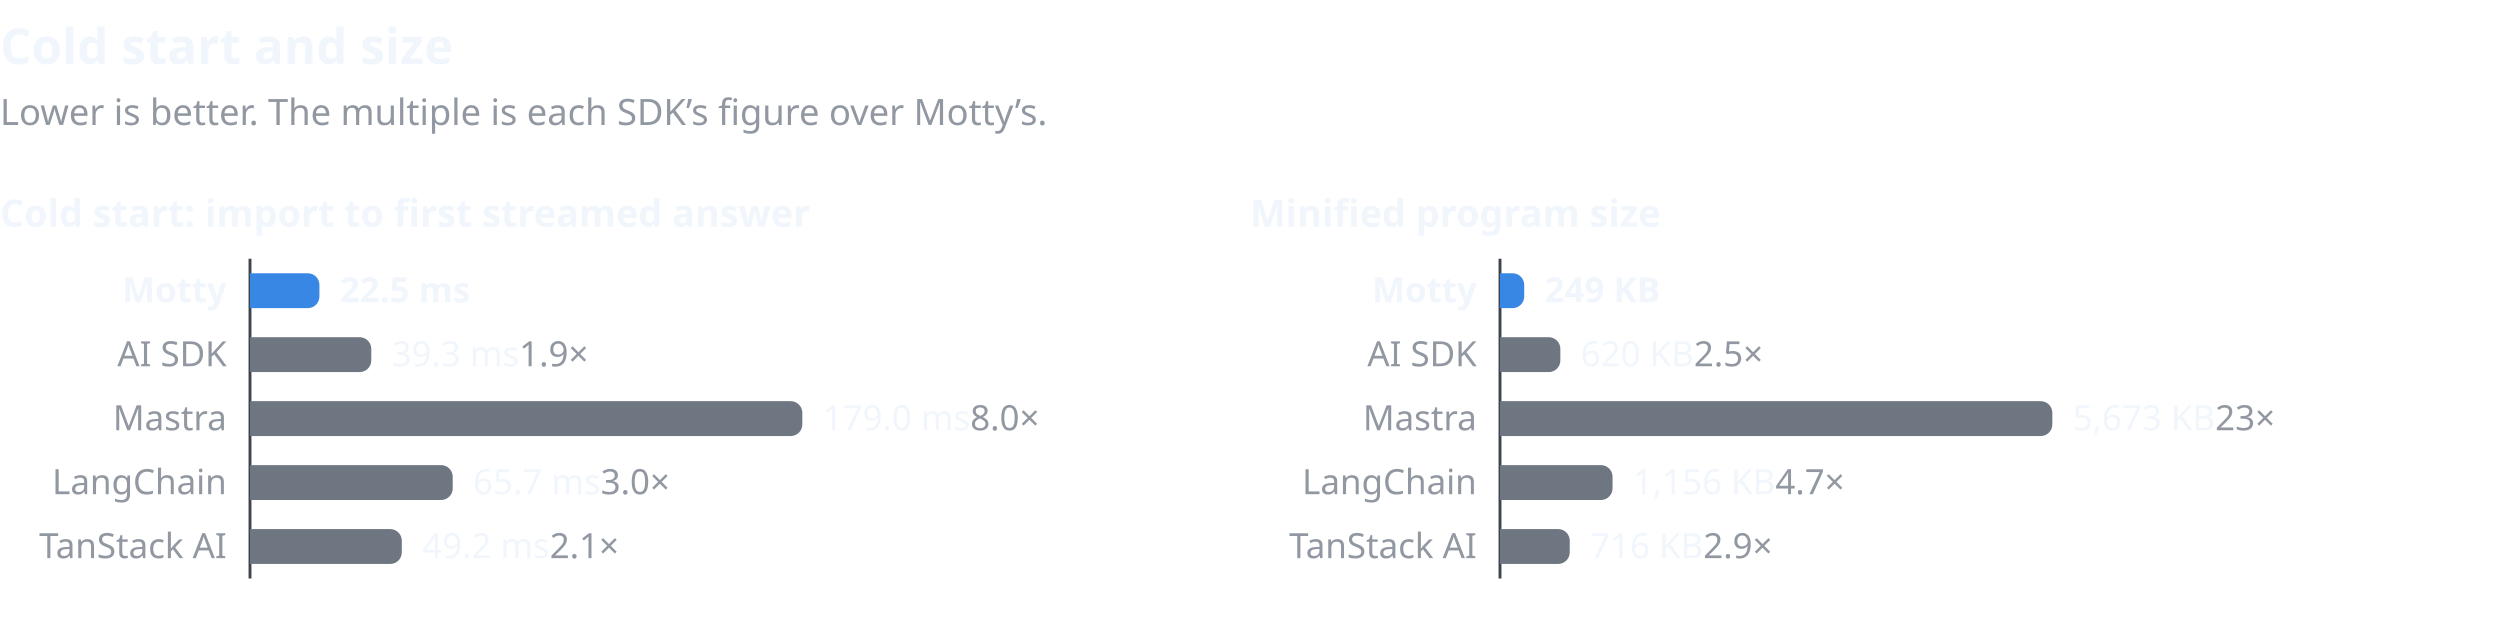
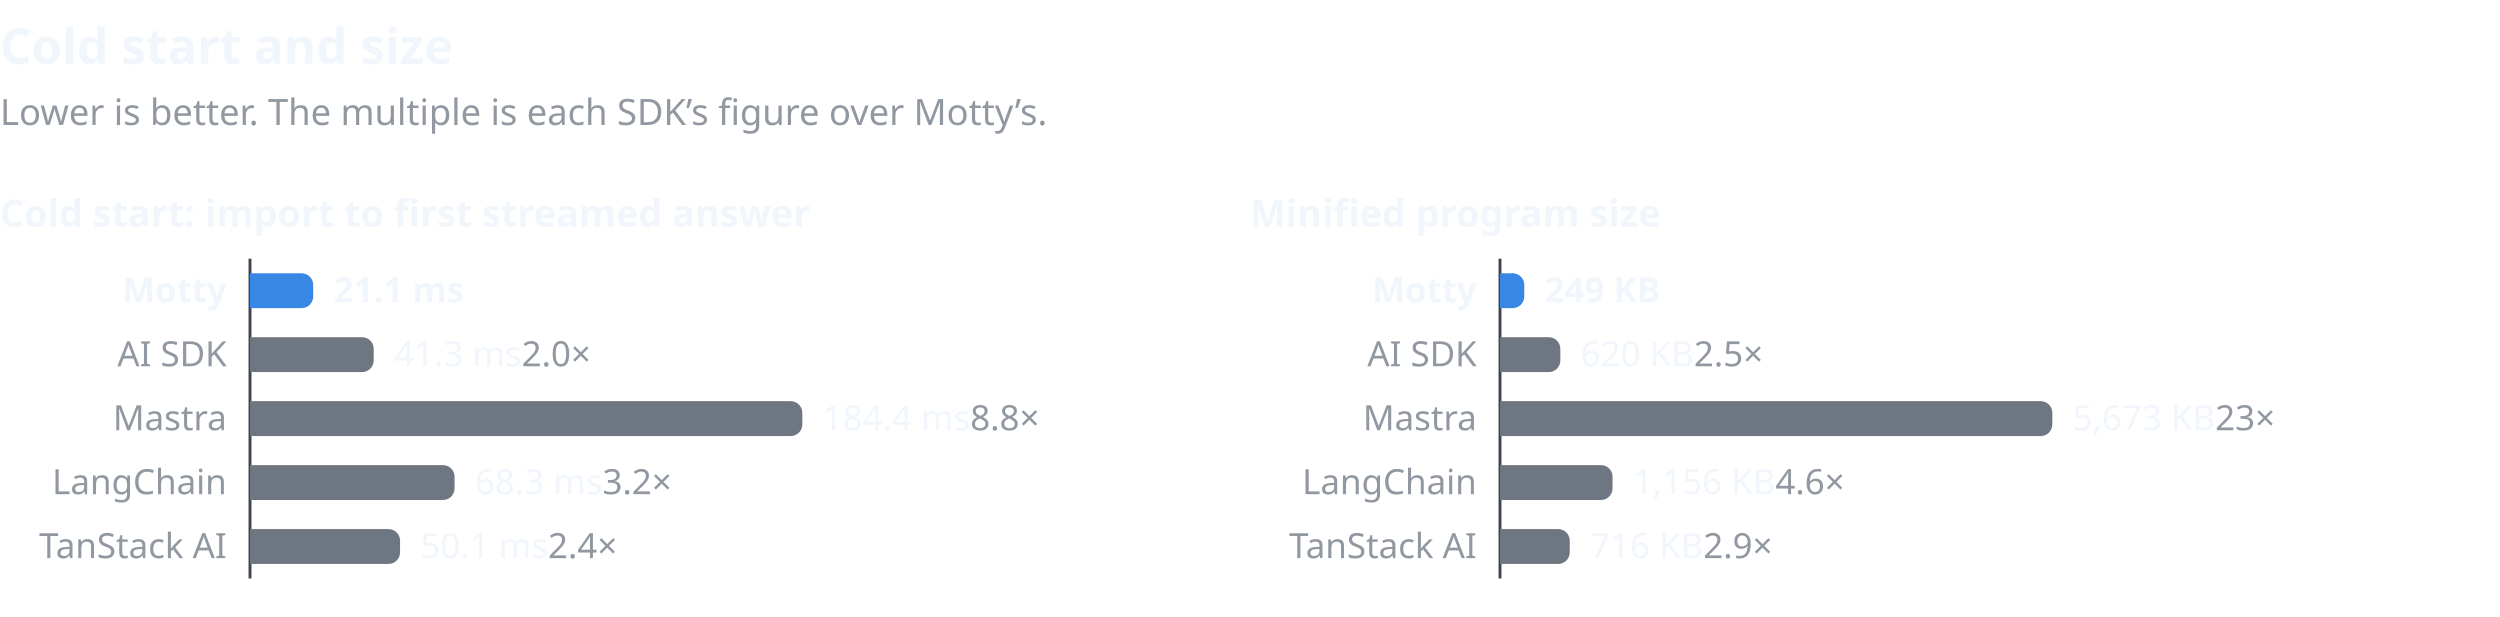
<svg xmlns="http://www.w3.org/2000/svg" viewBox="0 0 860 212" width="860" height="212" font-family="-apple-system,BlinkMacSystemFont,'Segoe UI','Noto Sans',Helvetica,Arial,sans-serif" role="img" aria-label="Cold start and size. Lower is better. The multiple is each SDK’s figure over Motty’s.">
  <text x="0" y="22" font-size="17" font-weight="600" fill="#f0f6fc">Cold start and size</text>
  <text x="0" y="43" font-size="12.5" fill="#9198a1">Lower is better. The multiple is each SDK’s figure over Motty’s.</text>
  <text x="0" y="78" font-size="13" font-weight="600" fill="#f0f6fc">Cold start: import to first streamed answer</text>
  <line x1="86" x2="86" y1="89" y2="199" stroke="#3d444d" stroke-width="1" />
  <text x="78" y="104" font-size="12" text-anchor="end" fill="#f0f6fc" font-weight="600">Motty</text>
-   <path d="M86 94h19.883a4 4 0 0 1 4 4v4a4 4 0 0 1 -4 4h-19.883z" fill="#3987e5" />
-   <text x="116.883" y="104" font-size="12" fill="#f0f6fc" font-weight="600">22.5 ms</text>
+   <path d="M86 94h17.741a4 4 0 0 1 4 4v4a4 4 0 0 1 -4 4h-17.741z" fill="#3987e5" />
+   <text x="114.741" y="104" font-size="12" fill="#f0f6fc" font-weight="600">21.1 ms</text>
  <text x="78" y="126" font-size="12" text-anchor="end" fill="#9198a1">AI SDK</text>
-   <path d="M86 116h37.715a4 4 0 0 1 4 4v4a4 4 0 0 1 -4 4h-37.715z" fill="#6e7681" />
-   <text x="134.715" y="126" font-size="12" fill="#f0f6fc">39.3 ms<tspan fill="#9198a1" font-weight="400">  1.9×</tspan>
+   <path d="M86 116h38.554a4 4 0 0 1 4 4v4a4 4 0 0 1 -4 4h-38.554z" fill="#6e7681" />
+   <text x="135.554" y="126" font-size="12" fill="#f0f6fc">41.3 ms<tspan fill="#9198a1" font-weight="400">  2.0×</tspan>
  </text>
  <text x="78" y="148" font-size="12" text-anchor="end" fill="#9198a1">Mastra</text>
  <path d="M86 138h186a4 4 0 0 1 4 4v4a4 4 0 0 1 -4 4h-186z" fill="#6e7681" />
-   <text x="283" y="148" font-size="12" fill="#f0f6fc">179.0 ms<tspan fill="#9198a1" font-weight="400">  8.0×</tspan>
+   <text x="283" y="148" font-size="12" fill="#f0f6fc">184.4 ms<tspan fill="#9198a1" font-weight="400">  8.8×</tspan>
  </text>
  <text x="78" y="170" font-size="12" text-anchor="end" fill="#9198a1">LangChain</text>
-   <path d="M86 160h65.737a4 4 0 0 1 4 4v4a4 4 0 0 1 -4 4h-65.737z" fill="#6e7681" />
-   <text x="162.737" y="170" font-size="12" fill="#f0f6fc">65.7 ms<tspan fill="#9198a1" font-weight="400">  3.0×</tspan>
+   <path d="M86 160h66.374a4 4 0 0 1 4 4v4a4 4 0 0 1 -4 4h-66.374z" fill="#6e7681" />
+   <text x="163.374" y="170" font-size="12" fill="#f0f6fc">68.3 ms<tspan fill="#9198a1" font-weight="400">  3.2×</tspan>
  </text>
  <text x="78" y="192" font-size="12" text-anchor="end" fill="#9198a1">TanStack AI</text>
-   <path d="M86 182h48.223a4 4 0 0 1 4 4v4a4 4 0 0 1 -4 4h-48.223z" fill="#6e7681" />
-   <text x="145.223" y="192" font-size="12" fill="#f0f6fc">49.2 ms<tspan fill="#9198a1" font-weight="400">  2.1×</tspan>
+   <path d="M86 182h47.621a4 4 0 0 1 4 4v4a4 4 0 0 1 -4 4h-47.621z" fill="#6e7681" />
+   <text x="144.621" y="192" font-size="12" fill="#f0f6fc">50.1 ms<tspan fill="#9198a1" font-weight="400">  2.4×</tspan>
  </text>
  <text x="430" y="78" font-size="13" font-weight="600" fill="#f0f6fc">Minified program size</text>
  <line x1="516" x2="516" y1="89" y2="199" stroke="#3d444d" stroke-width="1" />
  <text x="508" y="104" font-size="12" text-anchor="end" fill="#f0f6fc" font-weight="600">Motty</text>
-   <path d="M516 94h4.331a4 4 0 0 1 4 4v4a4 4 0 0 1 -4 4h-4.331z" fill="#3987e5" />
-   <text x="531.331" y="104" font-size="12" fill="#f0f6fc" font-weight="600">249 KB</text>
+   <path d="M516 94h4.353a4 4 0 0 1 4 4v4a4 4 0 0 1 -4 4h-4.353z" fill="#3987e5" />
+   <text x="531.353" y="104" font-size="12" fill="#f0f6fc" font-weight="600">249 KB</text>
  <text x="508" y="126" font-size="12" text-anchor="end" fill="#9198a1">AI SDK</text>
  <path d="M516 116h16.761a4 4 0 0 1 4 4v4a4 4 0 0 1 -4 4h-16.761z" fill="#6e7681" />
  <text x="543.761" y="126" font-size="12" fill="#f0f6fc">620 KB<tspan fill="#9198a1" font-weight="400">  2.5×</tspan>
  </text>
  <text x="508" y="148" font-size="12" text-anchor="end" fill="#9198a1">Mastra</text>
  <path d="M516 138h186a4 4 0 0 1 4 4v4a4 4 0 0 1 -4 4h-186z" fill="#6e7681" />
  <text x="713" y="148" font-size="12" fill="#f0f6fc">5,673 KB<tspan fill="#9198a1" font-weight="400">  23×</tspan>
  </text>
  <text x="508" y="170" font-size="12" text-anchor="end" fill="#9198a1">LangChain</text>
  <path d="M516 160h34.717a4 4 0 0 1 4 4v4a4 4 0 0 1 -4 4h-34.717z" fill="#6e7681" />
-   <text x="561.717" y="170" font-size="12" fill="#f0f6fc">1,156 KB<tspan fill="#9198a1" font-weight="400">  4.7×</tspan>
+   <text x="561.717" y="170" font-size="12" fill="#f0f6fc">1,156 KB<tspan fill="#9198a1" font-weight="400">  4.6×</tspan>
  </text>
  <text x="508" y="192" font-size="12" text-anchor="end" fill="#9198a1">TanStack AI</text>
  <path d="M516 182h19.996a4 4 0 0 1 4 4v4a4 4 0 0 1 -4 4h-19.996z" fill="#6e7681" />
  <text x="546.996" y="192" font-size="12" fill="#f0f6fc">716 KB<tspan fill="#9198a1" font-weight="400">  2.9×</tspan>
  </text>
</svg>
